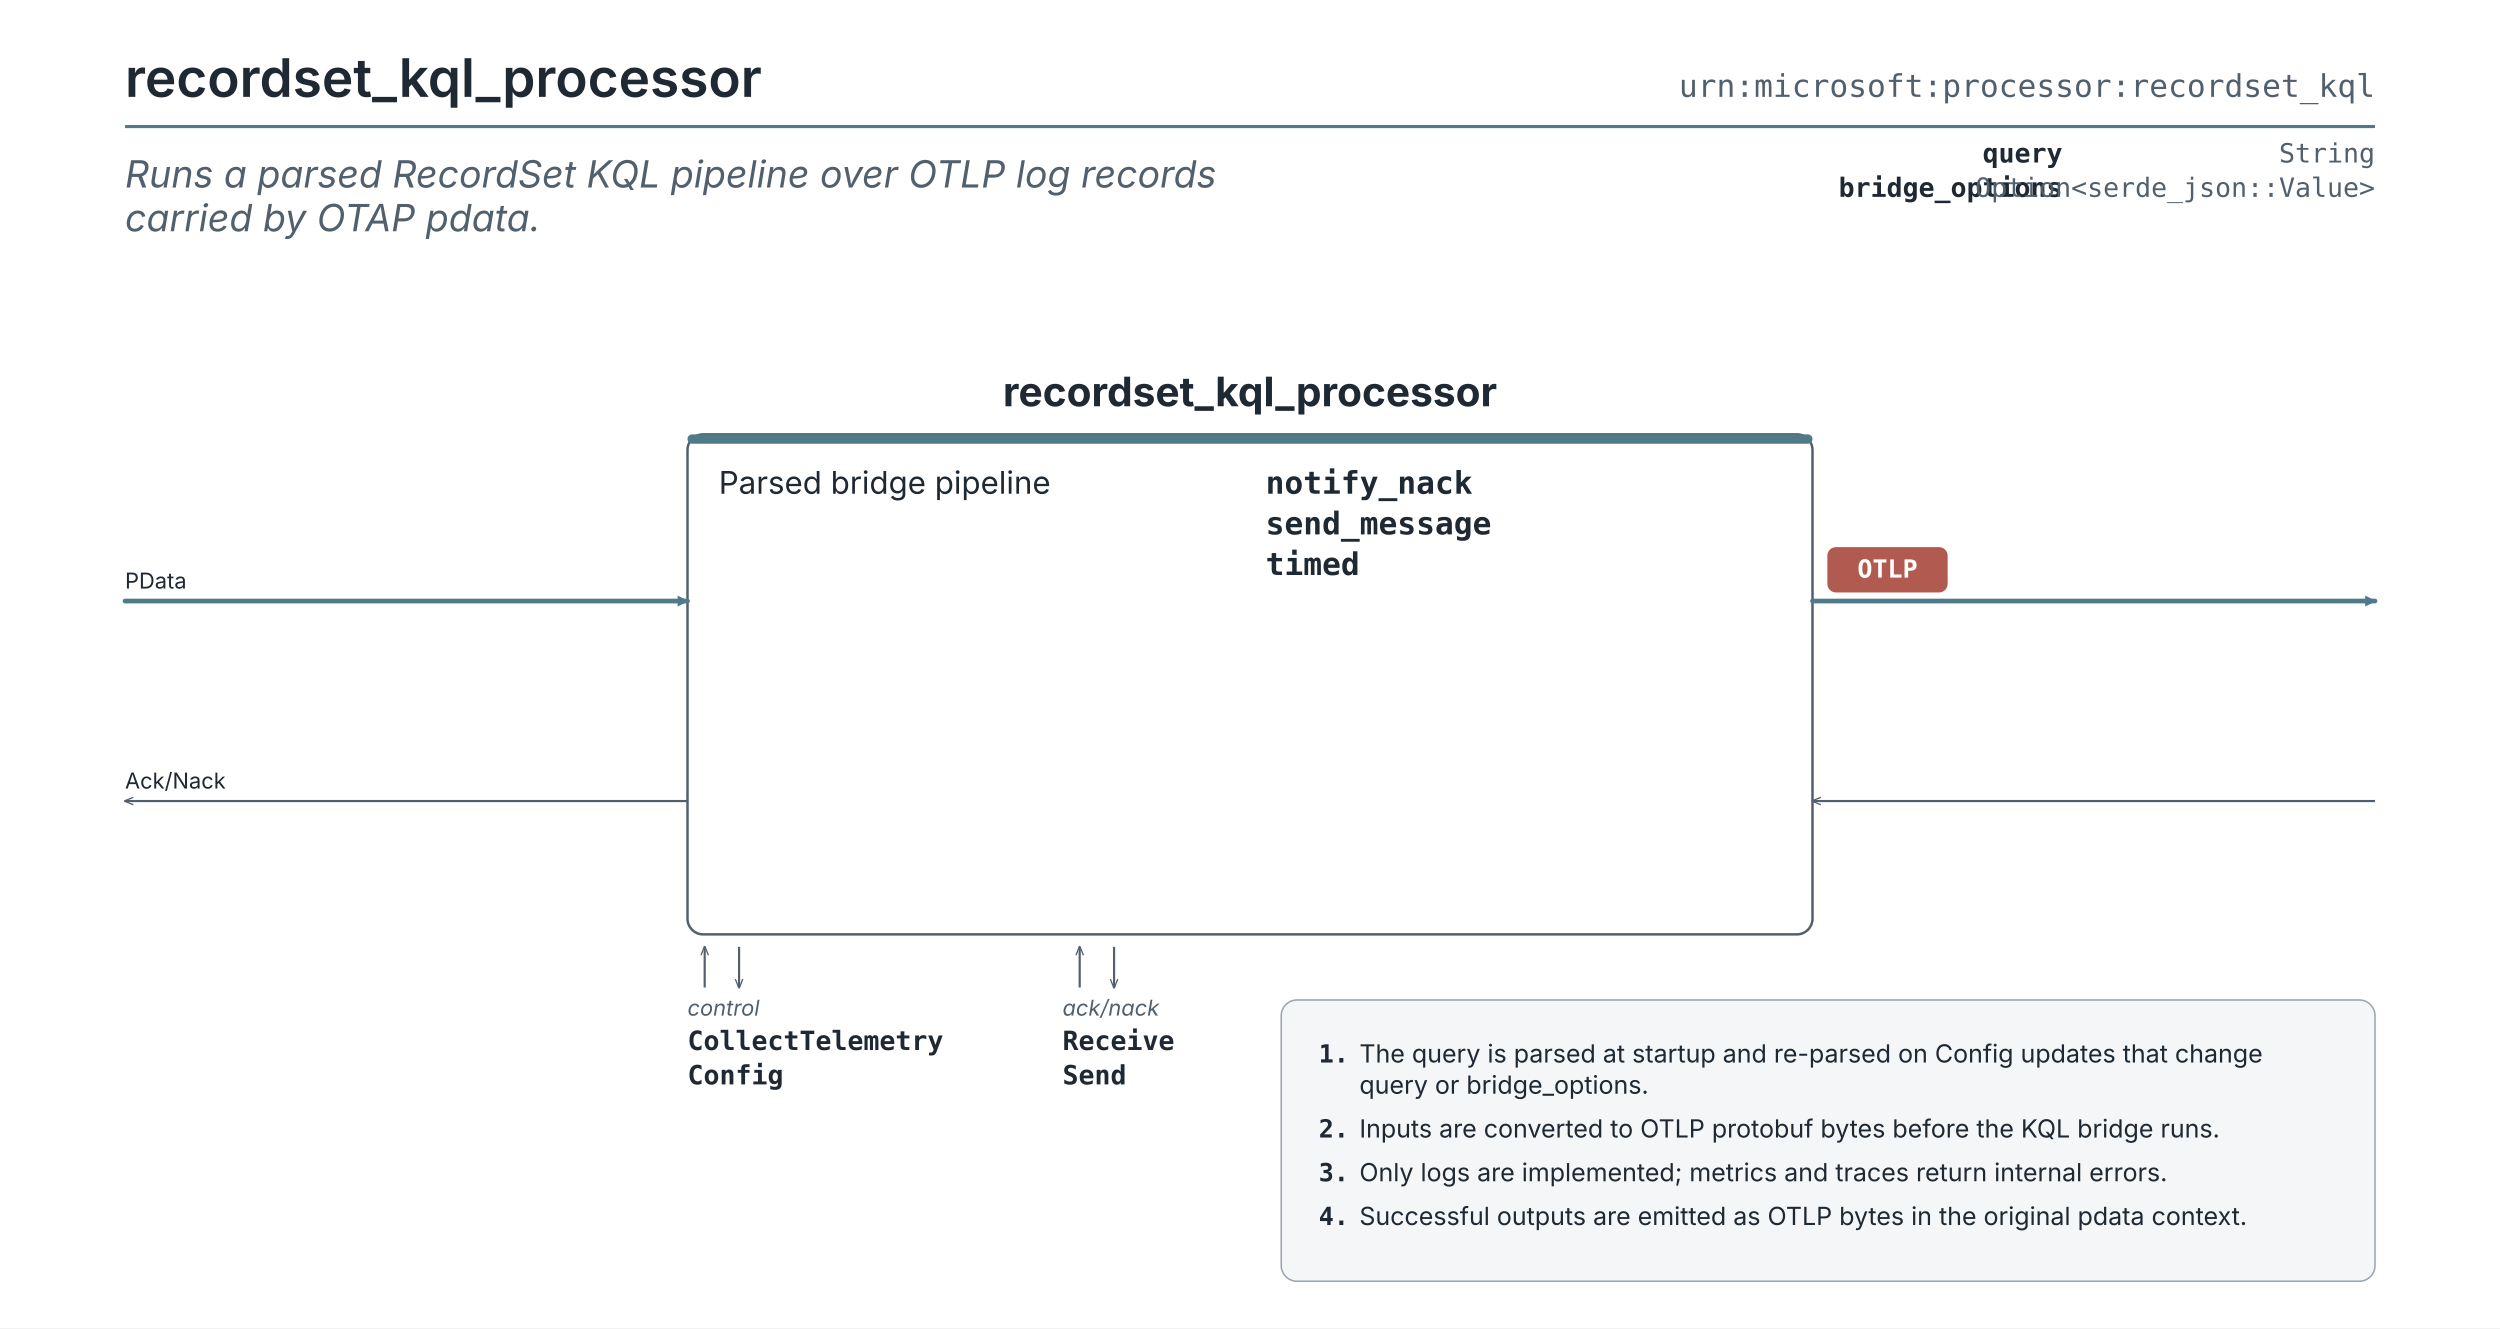
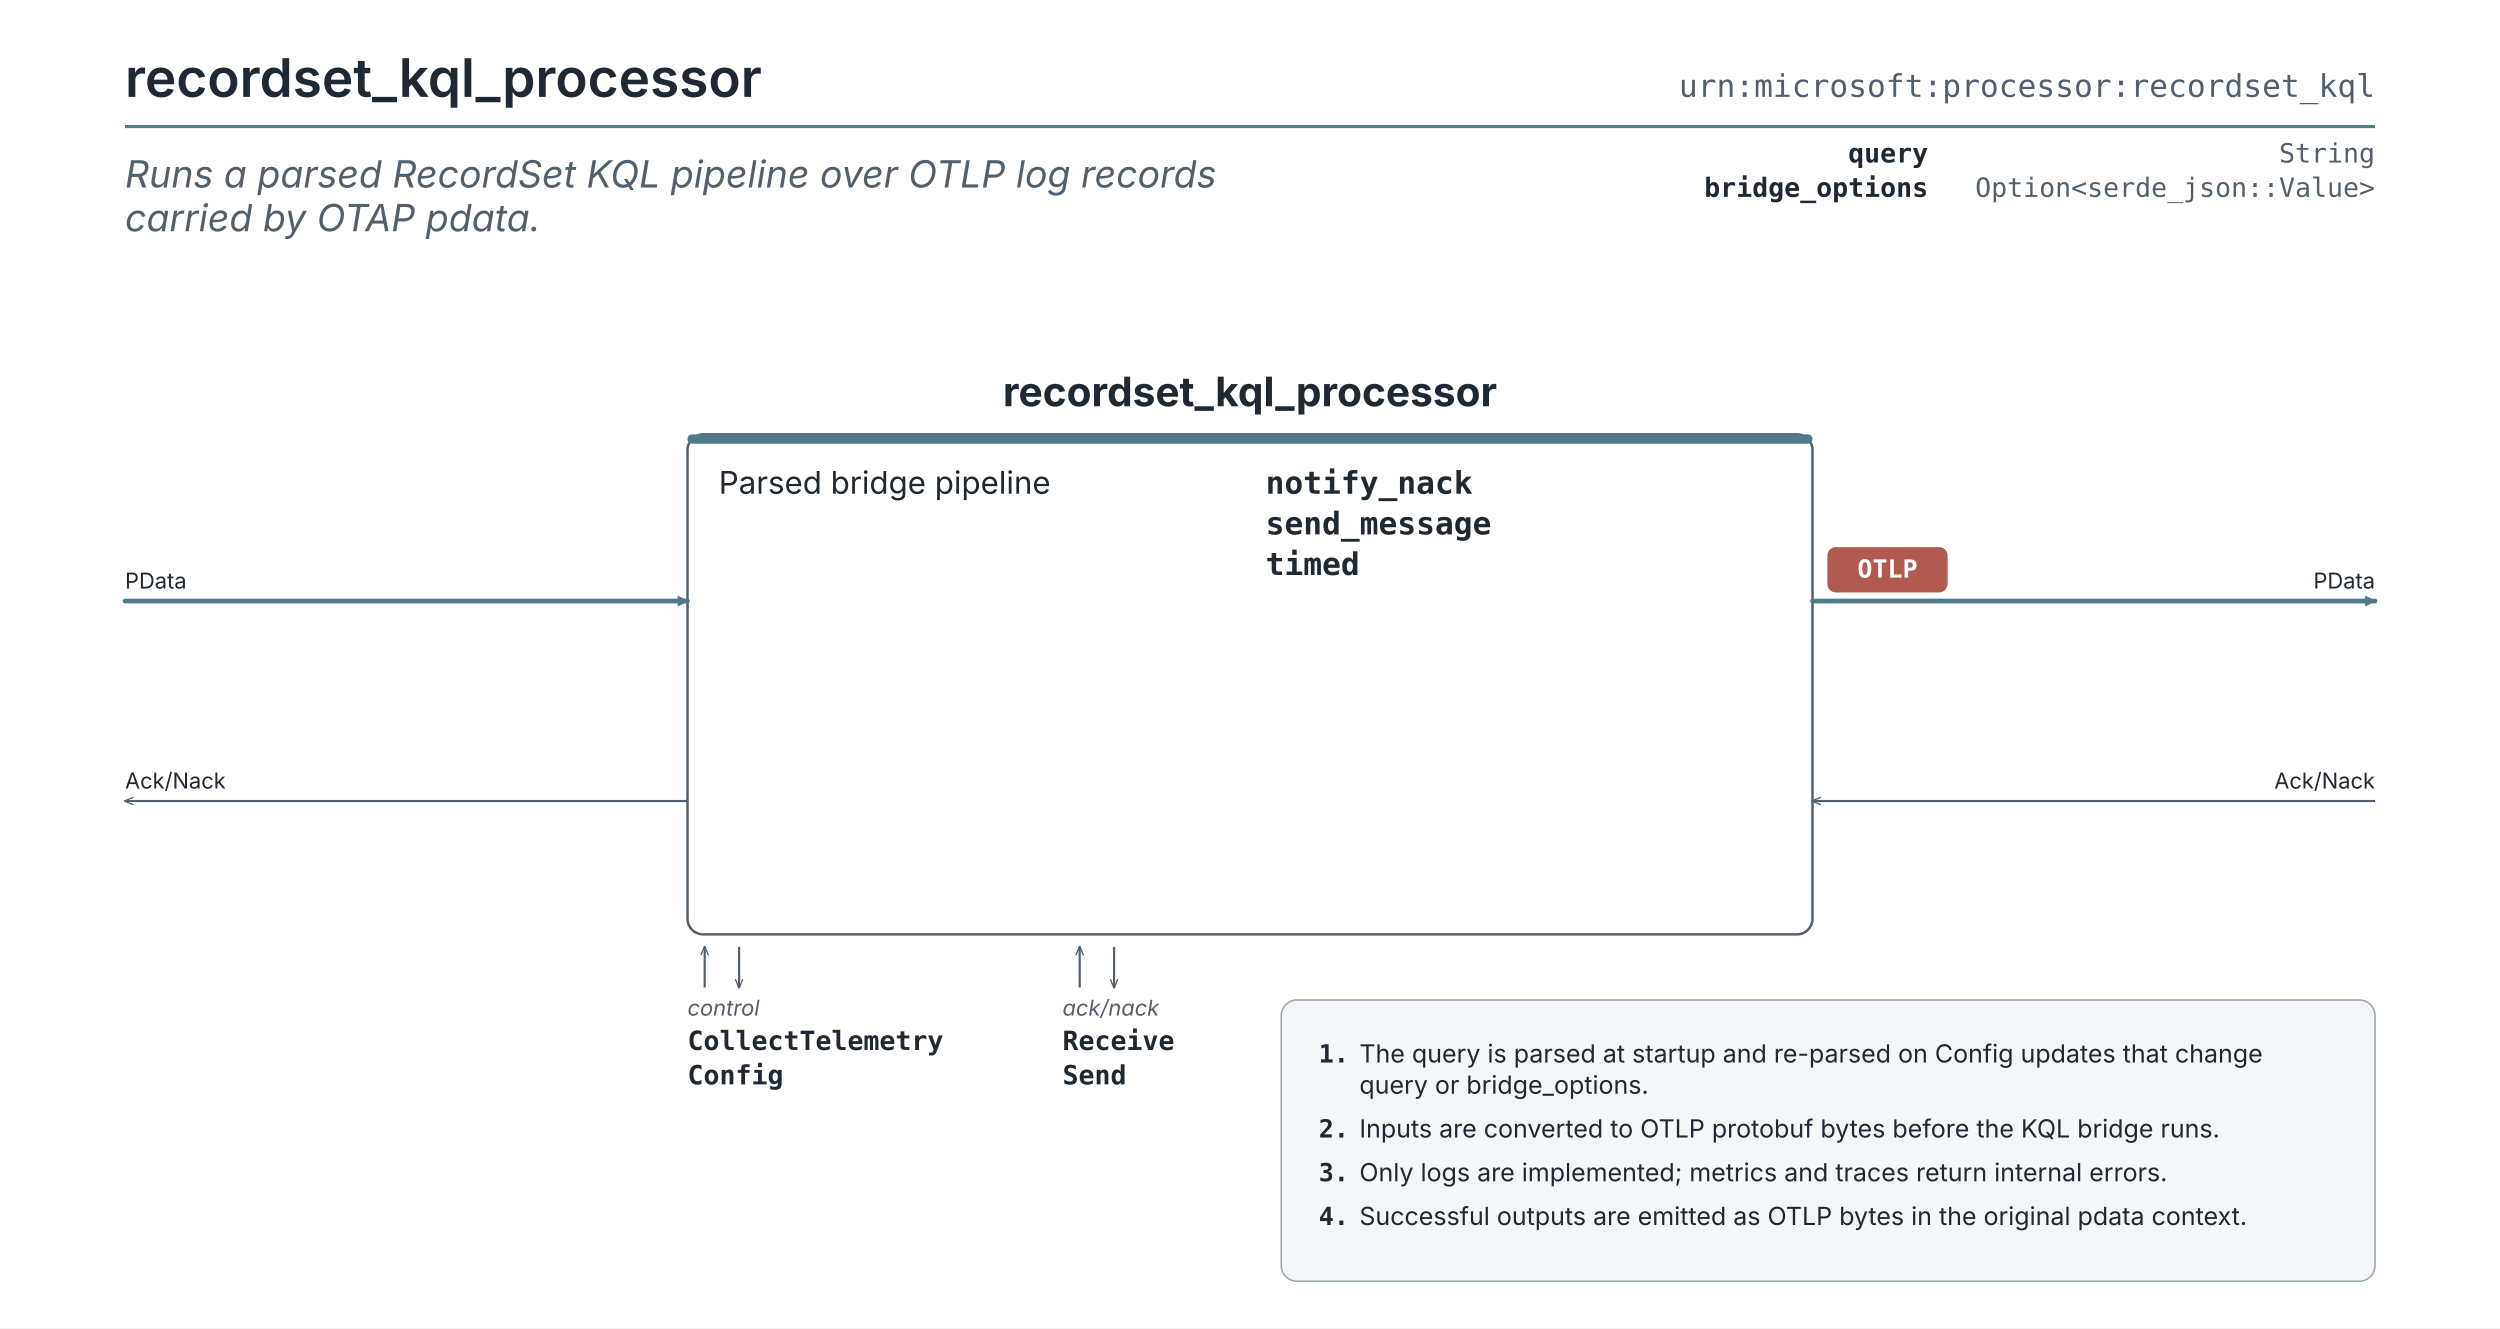
<svg xmlns="http://www.w3.org/2000/svg" width="1600" height="850" viewBox="0 0 1600 850" font-family="Inter, 'Helvetica Neue', Arial, sans-serif">
  <rect width="1600" height="850" fill="#ffffff" />
  <defs>
    <marker id="ah-pdata" viewBox="0 0 10 10" refX="9" refY="5" markerWidth="7" markerHeight="7" orient="auto-start-reverse" markerUnits="userSpaceOnUse">
      <path d="M0,0 L10,5 L0,10 z" fill="context-stroke" />
    </marker>
    <marker id="ah-ctrl" viewBox="0 0 10 10" refX="9" refY="5" markerWidth="6" markerHeight="6" orient="auto-start-reverse" markerUnits="userSpaceOnUse">
      <path d="M0,1 L10,5 L0,9" fill="none" stroke="context-stroke" stroke-width="1.4" />
    </marker>
  </defs>
  <rect x="80" y="80" width="1440" height="2" fill="#4f7a8a" />
  <text x="80" y="62" font-size="34" font-weight="600" fill="#1f2933">recordset_kql_processor</text>
  <text x="1520" y="62" font-size="20" font-family="'JetBrains Mono', Menlo, Consolas, monospace" fill="#52606d" text-anchor="end">urn:microsoft:processor:recordset_kql</text>
  <text x="80" y="120" font-size="24" font-style="italic" fill="#52606d">
    <tspan x="80" dy="0">Runs a parsed RecordSet KQL pipeline over OTLP log records</tspan>
    <tspan x="80" dy="28">carried by OTAP pdata.</tspan>
  </text>
-   <text x="1320" y="104" text-anchor="end" font-size="17" font-weight="700" font-family="'JetBrains Mono', Menlo, Consolas, monospace" fill="#1f2933">query</text>
+   <text x="1234" y="104" text-anchor="end" font-size="17" font-weight="700" font-family="'JetBrains Mono', Menlo, Consolas, monospace" fill="#1f2933">query</text>
  <text x="1520" y="104" text-anchor="end" font-size="17" font-family="'JetBrains Mono', Menlo, Consolas, monospace" fill="#52606d">String</text>
-   <text x="1320" y="126" text-anchor="end" font-size="17" font-weight="700" font-family="'JetBrains Mono', Menlo, Consolas, monospace" fill="#1f2933">bridge_options</text>
+   <text x="1234" y="126" text-anchor="end" font-size="17" font-weight="700" font-family="'JetBrains Mono', Menlo, Consolas, monospace" fill="#1f2933">bridge_options</text>
  <text x="1520" y="126" text-anchor="end" font-size="17" font-family="'JetBrains Mono', Menlo, Consolas, monospace" fill="#52606d">Option&lt;serde_json::Value&gt;</text>
  <text x="800.0" y="260" text-anchor="middle" font-size="26" font-weight="700" fill="#1f2933">recordset_kql_processor</text>
  <g>
    <rect x="440.0" y="278" width="720" height="320" rx="10" ry="10" fill="white" stroke="#52606d" stroke-width="1.6" />
    <rect x="440.0" y="278" width="720" height="6" rx="3" ry="3" fill="#4f7a8a" />
    <text x="800.0" y="306" text-anchor="middle" font-size="26" font-weight="600" fill="#1f2933" />
  </g>
  <text x="460.0" y="316" font-size="20" fill="#1f2933">Parsed bridge pipeline</text>
  <text x="810.0" y="316" font-size="20" font-weight="700" font-family="'JetBrains Mono', Menlo, Consolas, monospace" fill="#1f2933">notify_nack</text>
  <text x="810.0" y="342" font-size="20" font-weight="700" font-family="'JetBrains Mono', Menlo, Consolas, monospace" fill="#1f2933">send_message</text>
  <text x="810.0" y="368" font-size="20" font-weight="700" font-family="'JetBrains Mono', Menlo, Consolas, monospace" fill="#1f2933">timed</text>
  <line x1="80" y1="384.667" x2="440.0" y2="384.667" stroke="#4f7a8a" stroke-width="3.0" stroke-linecap="round" marker-end="url(#ah-pdata)" />
  <line x1="1160.0" y1="384.667" x2="1520" y2="384.667" stroke="#4f7a8a" stroke-width="3.0" stroke-linecap="round" marker-end="url(#ah-pdata)" />
  <g>
    <rect x="1170.0" y="350.667" width="76" height="28" rx="5" ry="5" fill="#b15a4f" stroke="#b15a4f" />
    <text x="1208.0" y="369.667" text-anchor="middle" font-size="16" font-weight="700" font-family="'JetBrains Mono', Menlo, Consolas, monospace" fill="white">OTLP</text>
  </g>
  <line x1="1520" y1="512.667" x2="1160.0" y2="512.667" stroke="#52606d" stroke-width="1.4" marker-end="url(#ah-ctrl)" />
  <line x1="440.0" y1="512.667" x2="80" y2="512.667" stroke="#52606d" stroke-width="1.4" marker-end="url(#ah-ctrl)" />
  <text x="80" y="376.667" text-anchor="start" font-size="14" fill="#1f2933">PData</text>
  <text x="80" y="504.667" text-anchor="start" font-size="14" fill="#1f2933">Ack/Nack</text>
+   <text x="1520" y="376.667" text-anchor="end" font-size="14" fill="#1f2933">PData</text>
+   <text x="1520" y="504.667" text-anchor="end" font-size="14" fill="#1f2933">Ack/Nack</text>
  <line x1="451.0" y1="632" x2="451.0" y2="606" stroke="#52606d" stroke-width="1.4" marker-end="url(#ah-ctrl)" />
  <line x1="473.0" y1="606" x2="473.0" y2="632" stroke="#52606d" stroke-width="1.4" marker-end="url(#ah-ctrl)" />
  <text x="440.0" y="650" font-size="14" font-style="italic" fill="#52606d">control</text>
  <text x="440.0" y="672" font-size="17" font-weight="700" font-family="'JetBrains Mono', Menlo, Consolas, monospace" fill="#1f2933">CollectTelemetry</text>
  <text x="440.0" y="694" font-size="17" font-weight="700" font-family="'JetBrains Mono', Menlo, Consolas, monospace" fill="#1f2933">Config</text>
  <line x1="691.0" y1="632" x2="691.0" y2="606" stroke="#52606d" stroke-width="1.4" marker-end="url(#ah-ctrl)" />
  <line x1="713.0" y1="606" x2="713.0" y2="632" stroke="#52606d" stroke-width="1.4" marker-end="url(#ah-ctrl)" />
  <text x="680.0" y="650" font-size="14" font-style="italic" fill="#52606d">ack/nack</text>
  <text x="680.0" y="672" font-size="17" font-weight="700" font-family="'JetBrains Mono', Menlo, Consolas, monospace" fill="#1f2933">Receive</text>
  <text x="680.0" y="694" font-size="17" font-weight="700" font-family="'JetBrains Mono', Menlo, Consolas, monospace" fill="#1f2933">Send</text>
  <rect x="820" y="640" width="700" height="180" rx="10" ry="10" fill="#f4f6f8" stroke="#9aa5b1" stroke-width="1" />
  <text x="844" y="680" font-size="16" font-weight="700" font-family="'JetBrains Mono', Menlo, Consolas, monospace" fill="#1f2933">1.</text>
  <text x="870" y="680" font-size="16" fill="#1f2933">The query is parsed at startup and re-parsed on Config updates that change</text>
  <text x="870" y="700" font-size="16" fill="#1f2933">query or bridge_options.</text>
  <text x="844" y="728" font-size="16" font-weight="700" font-family="'JetBrains Mono', Menlo, Consolas, monospace" fill="#1f2933">2.</text>
  <text x="870" y="728" font-size="16" fill="#1f2933">Inputs are converted to OTLP protobuf bytes before the KQL bridge runs.</text>
  <text x="844" y="756" font-size="16" font-weight="700" font-family="'JetBrains Mono', Menlo, Consolas, monospace" fill="#1f2933">3.</text>
  <text x="870" y="756" font-size="16" fill="#1f2933">Only logs are implemented; metrics and traces return internal errors.</text>
  <text x="844" y="784" font-size="16" font-weight="700" font-family="'JetBrains Mono', Menlo, Consolas, monospace" fill="#1f2933">4.</text>
  <text x="870" y="784" font-size="16" fill="#1f2933">Successful outputs are emitted as OTLP bytes in the original pdata context.</text>
</svg>
